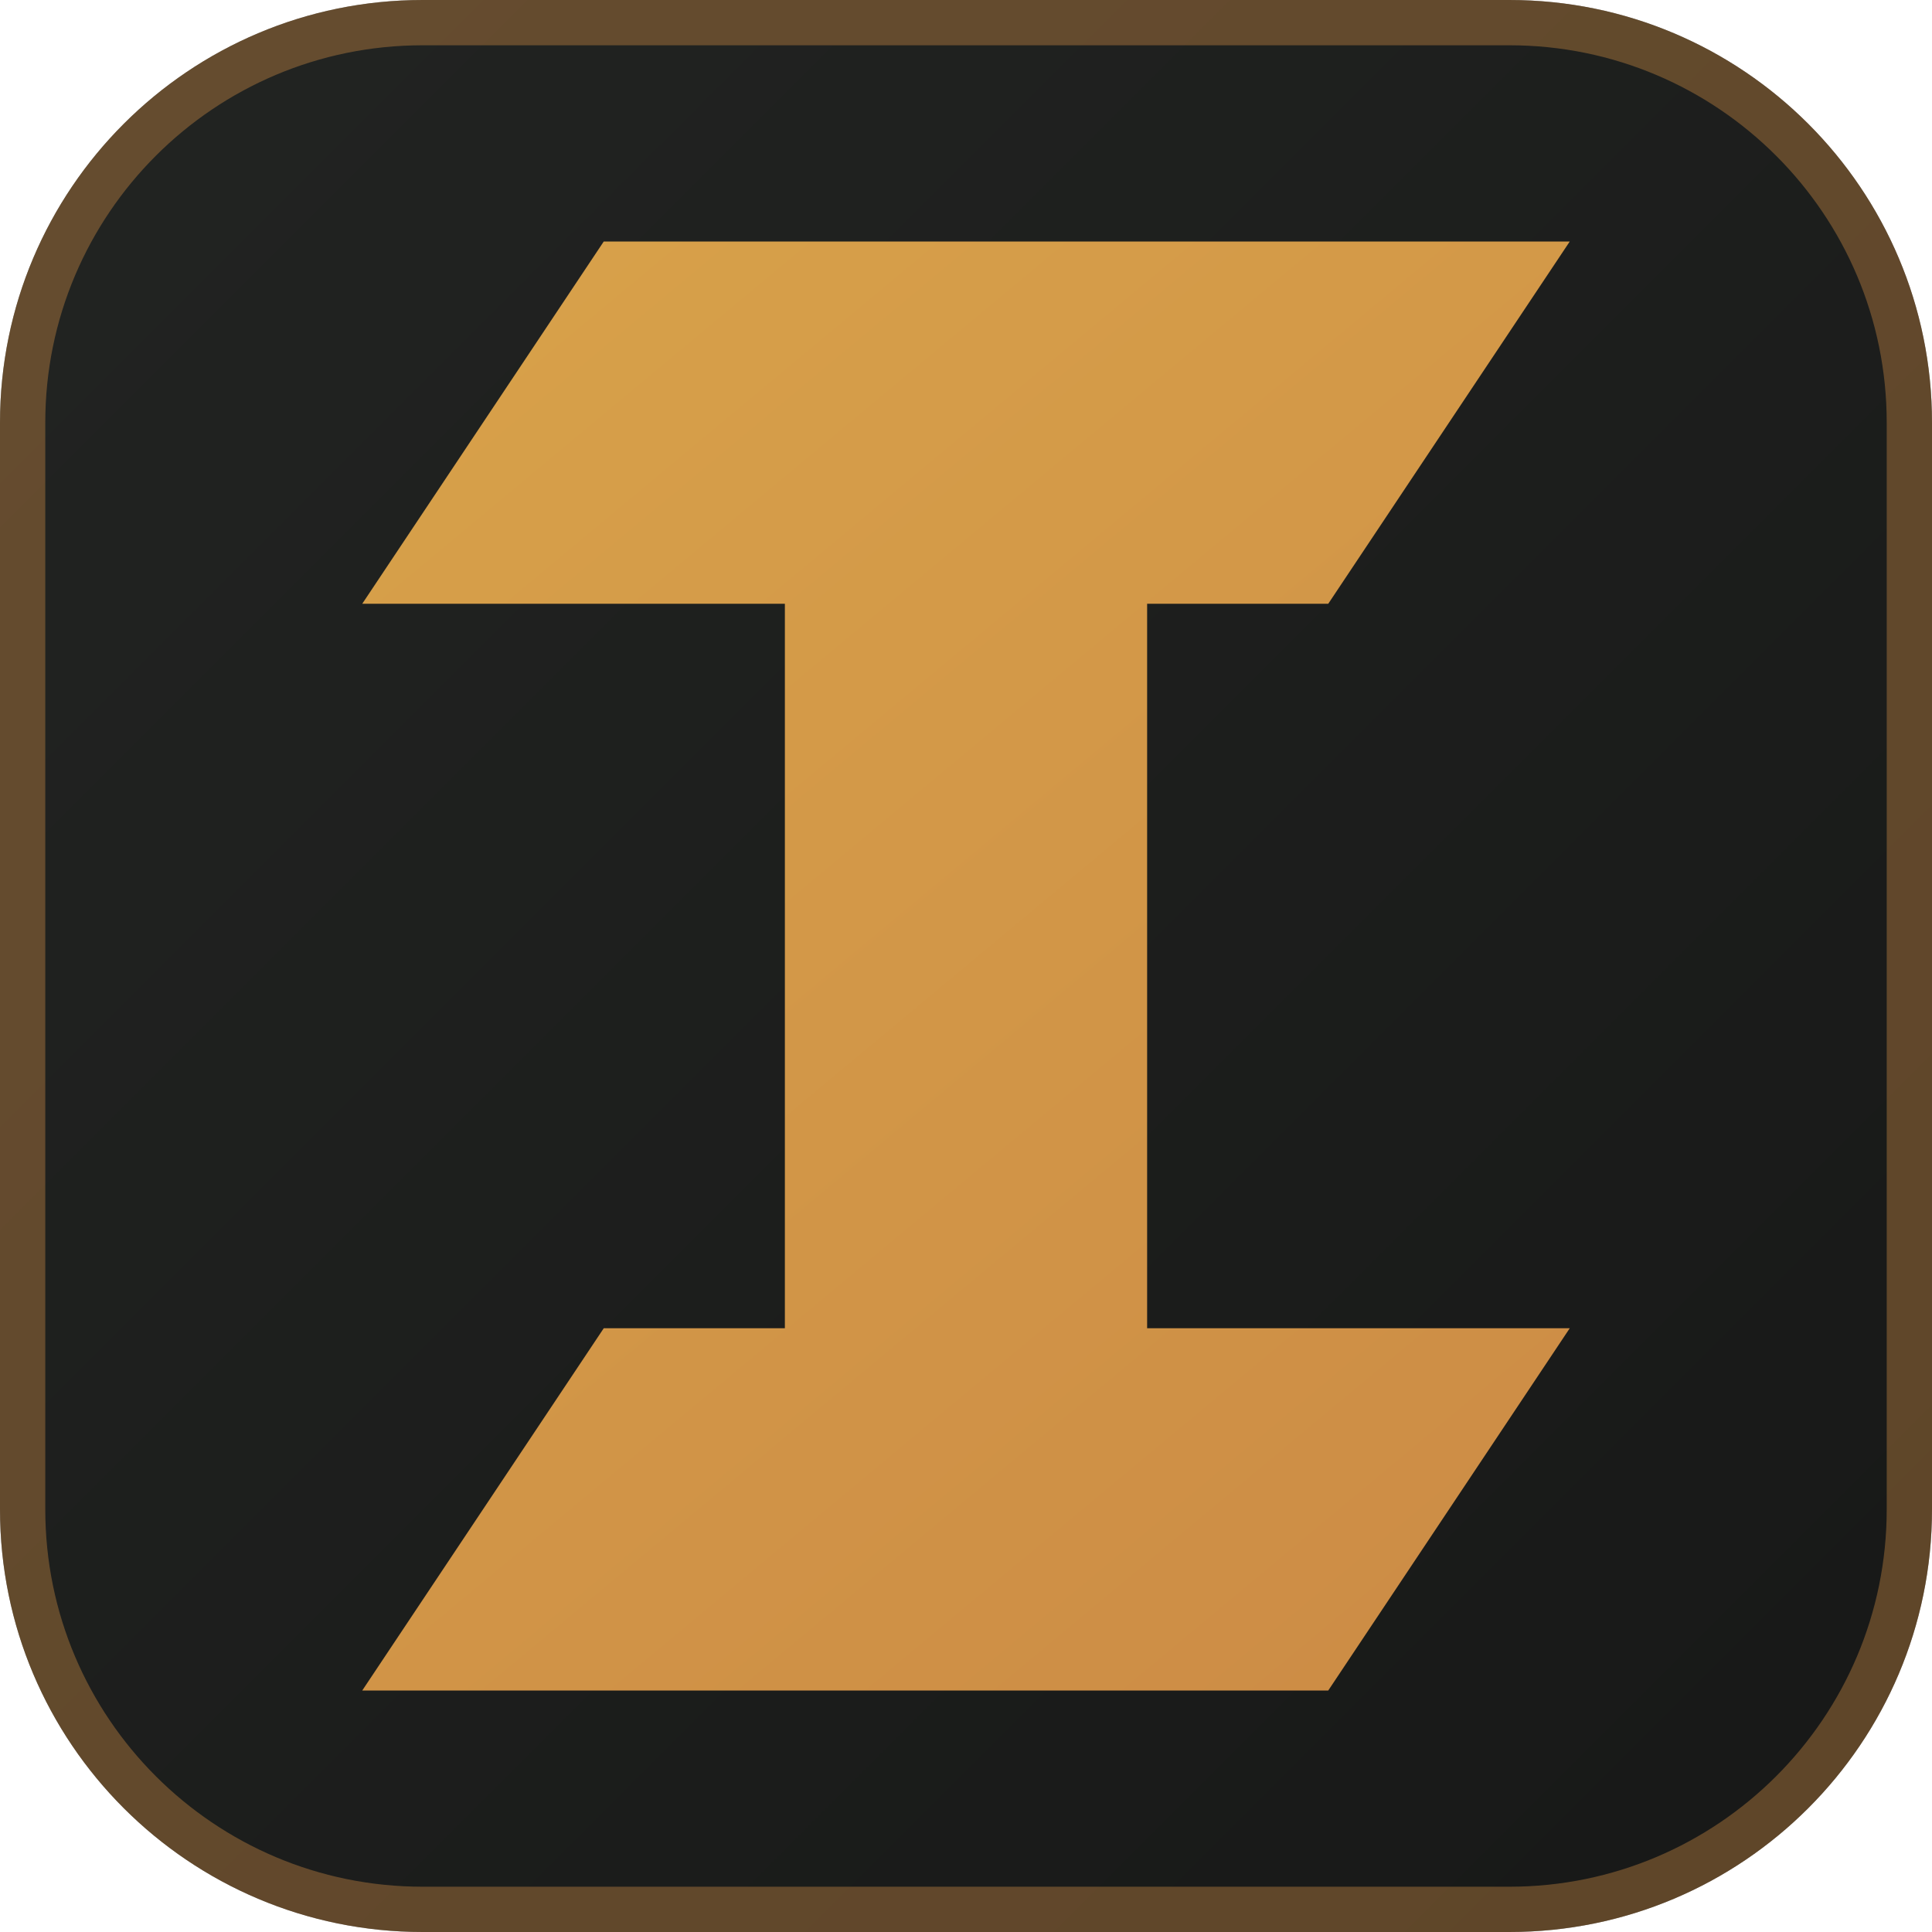
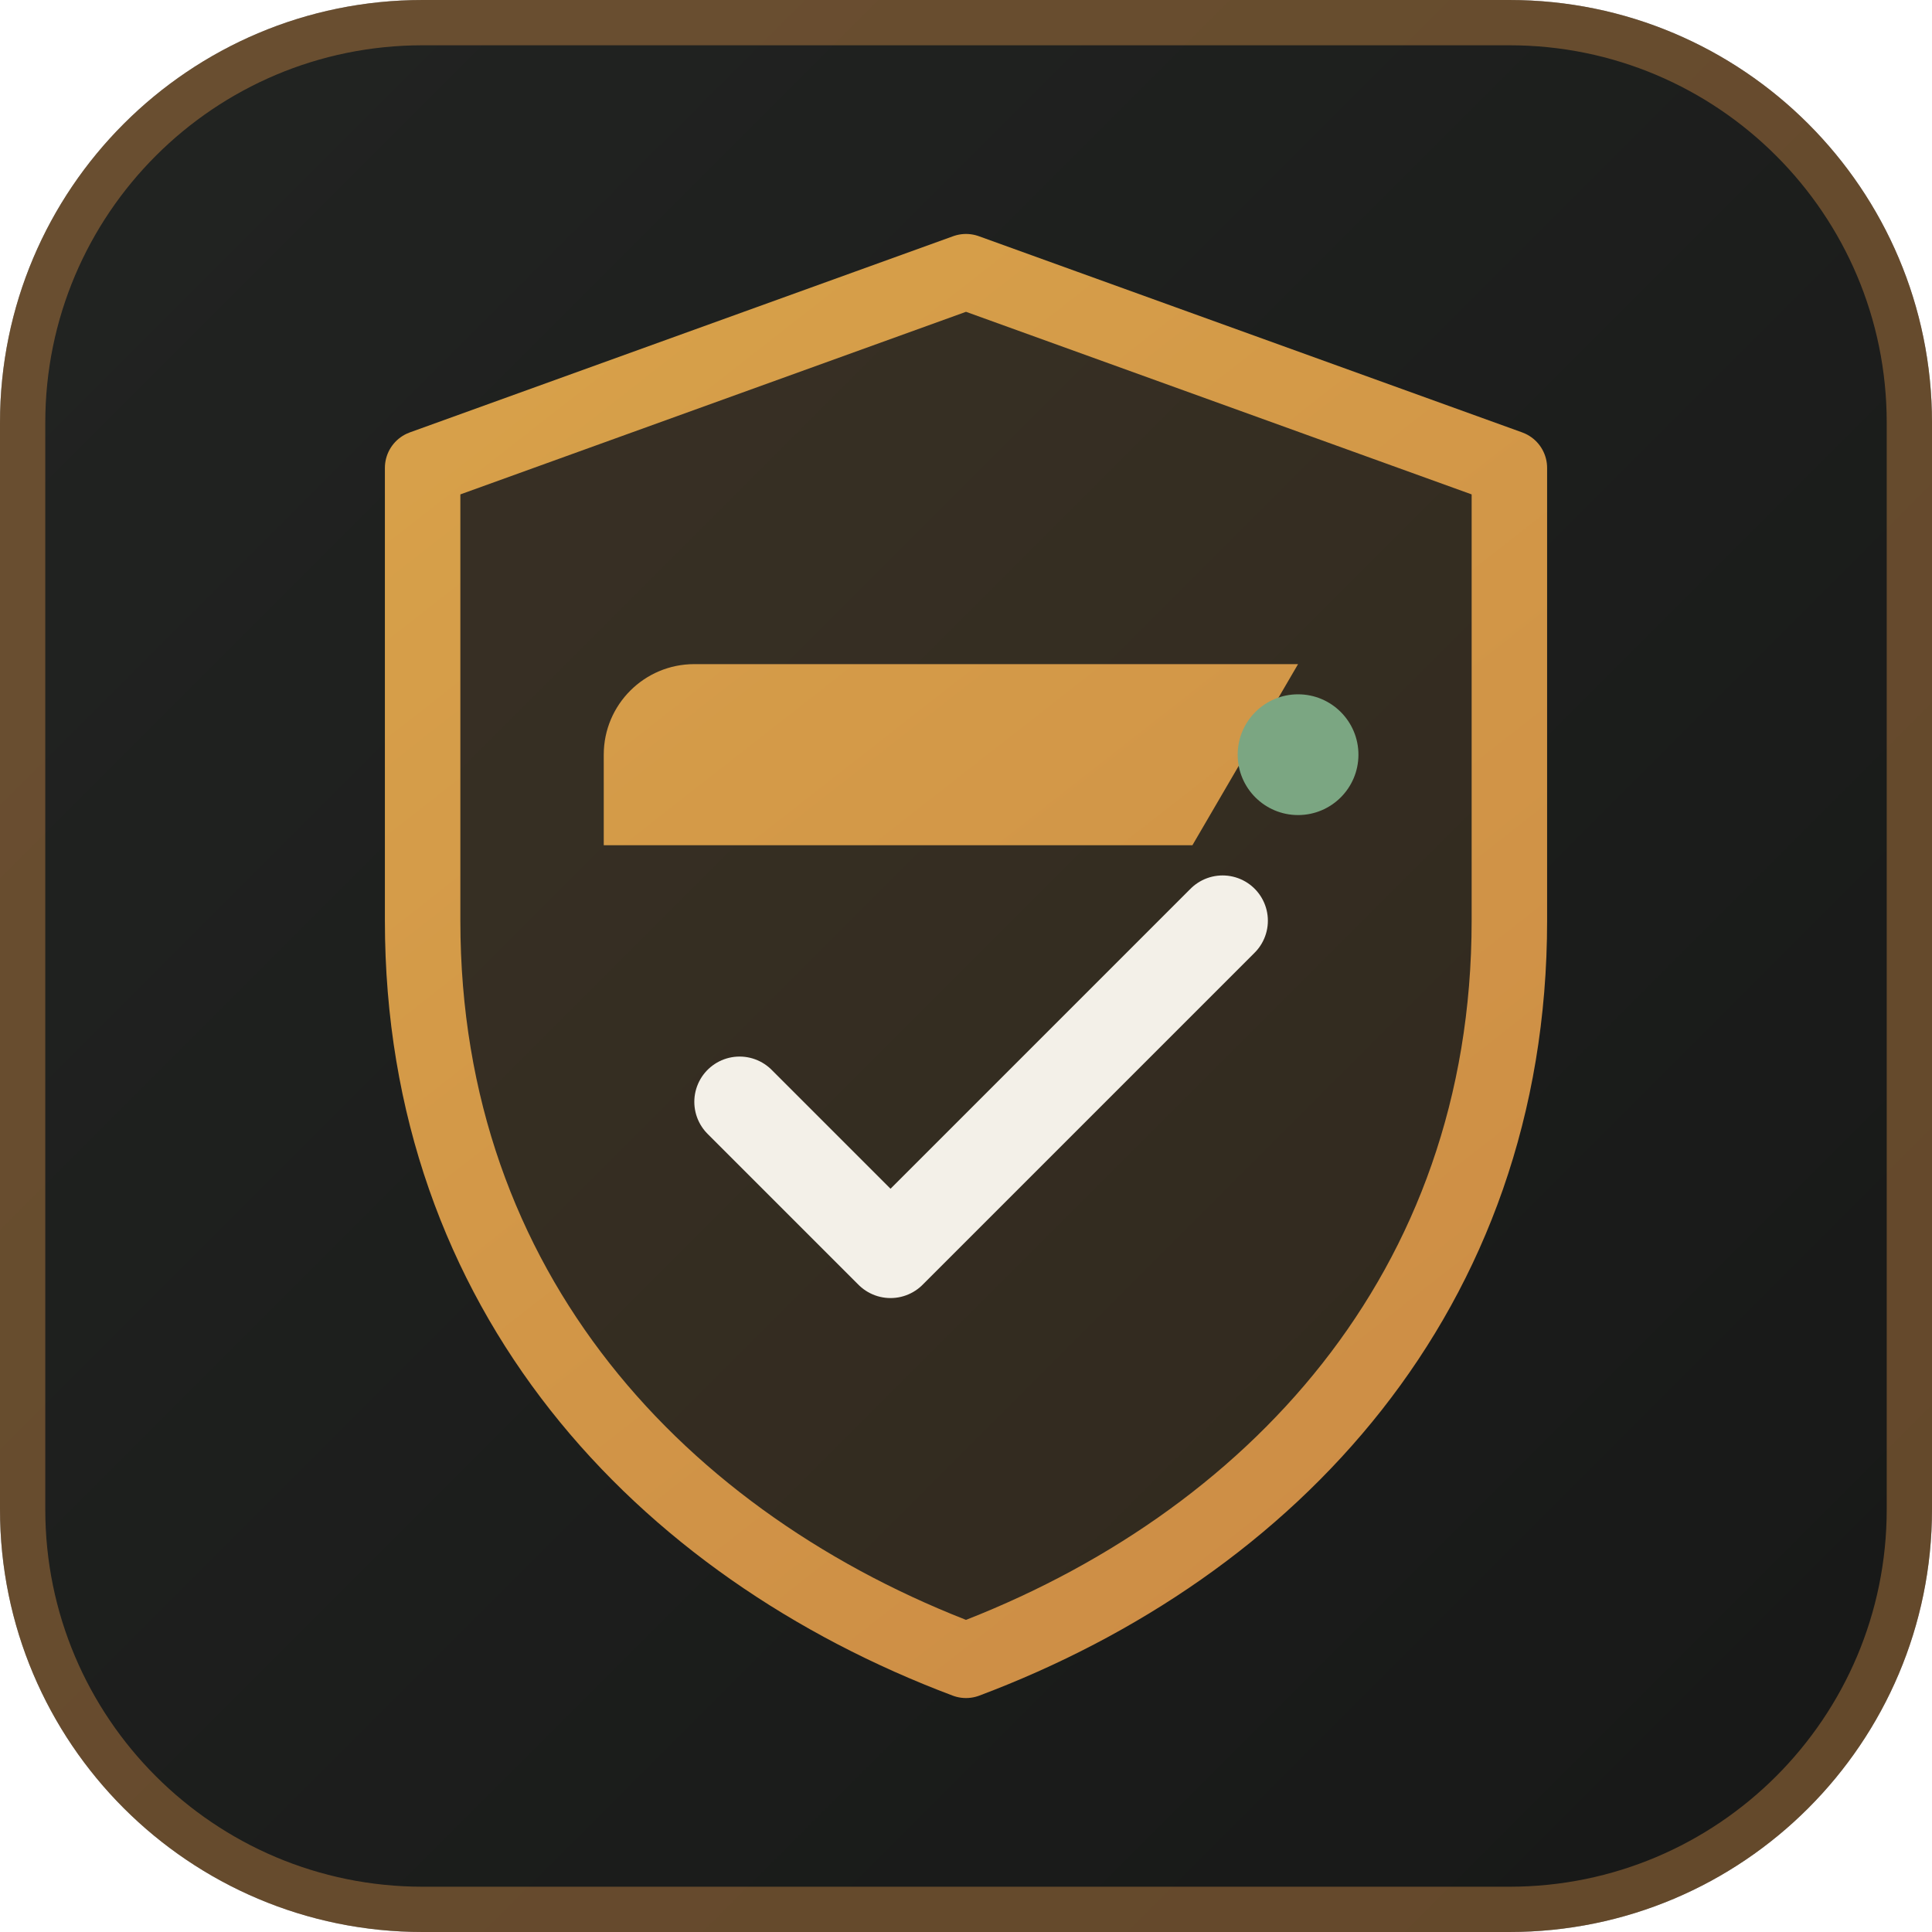
- <svg xmlns="http://www.w3.org/2000/svg" viewBox="0 0 64 64" fill="none">
+ <svg xmlns="http://www.w3.org/2000/svg" viewBox="0 0 64 64" fill="none" role="img" aria-label="Inaayah Ads">
  <defs>
-     <linearGradient id="inaayahAdsBg" x1="0" y1="0" x2="64" y2="64" gradientUnits="userSpaceOnUse">
+     <linearGradient id="adsBg" x1="0" y1="0" x2="64" y2="64" gradientUnits="userSpaceOnUse">
      <stop offset="0%" stop-color="#222422" />
      <stop offset="100%" stop-color="#171817" />
    </linearGradient>
-     <linearGradient id="inaayahAdsMark" x1="12" y1="8" x2="52" y2="56" gradientUnits="userSpaceOnUse">
+     <linearGradient id="adsTeak" x1="14" y1="9" x2="50" y2="55" gradientUnits="userSpaceOnUse">
      <stop offset="0%" stop-color="#D8A24A" />
      <stop offset="100%" stop-color="#CC8B45" />
    </linearGradient>
  </defs>
-   <rect width="64" height="64" rx="14" fill="url(#inaayahAdsBg)" />
-   <rect x="0.75" y="0.75" width="62.5" height="62.5" rx="13.25" fill="none" stroke="#CC8B45" stroke-opacity="0.4" stroke-width="1.5" />
-   <path fill="url(#inaayahAdsMark)" d="M20 8H52L44 20H38V44H52L44 56H12L20 44H26V20H12L20 8Z" />
+   <rect width="64" height="64" rx="14" fill="url(#adsBg)" />
+   <rect x="0.75" y="0.75" width="62.5" height="62.5" rx="13.25" fill="none" stroke="#CC8B45" stroke-opacity="0.42" stroke-width="1.5" />
+   <path d="M32 9L50 15.5V30.5C50 42.8 42.1 51.2 32 55C21.9 51.2 14 42.8 14 30.5V15.5L32 9Z" fill="#CC8B45" fill-opacity="0.14" stroke="url(#adsTeak)" stroke-width="2.5" stroke-linejoin="round" />
+   <path fill="url(#adsTeak)" d="M23 22H43L39.5 28H20V25C20 23.343 21.343 22 23 22Z" />
+   <path d="M24.5 36.5L29.5 41.5L40.5 30.5" stroke="#F3F0E8" stroke-width="3" stroke-linecap="round" stroke-linejoin="round" />
+   <circle cx="43" cy="25" r="2" fill="#7BA682" />
</svg>
